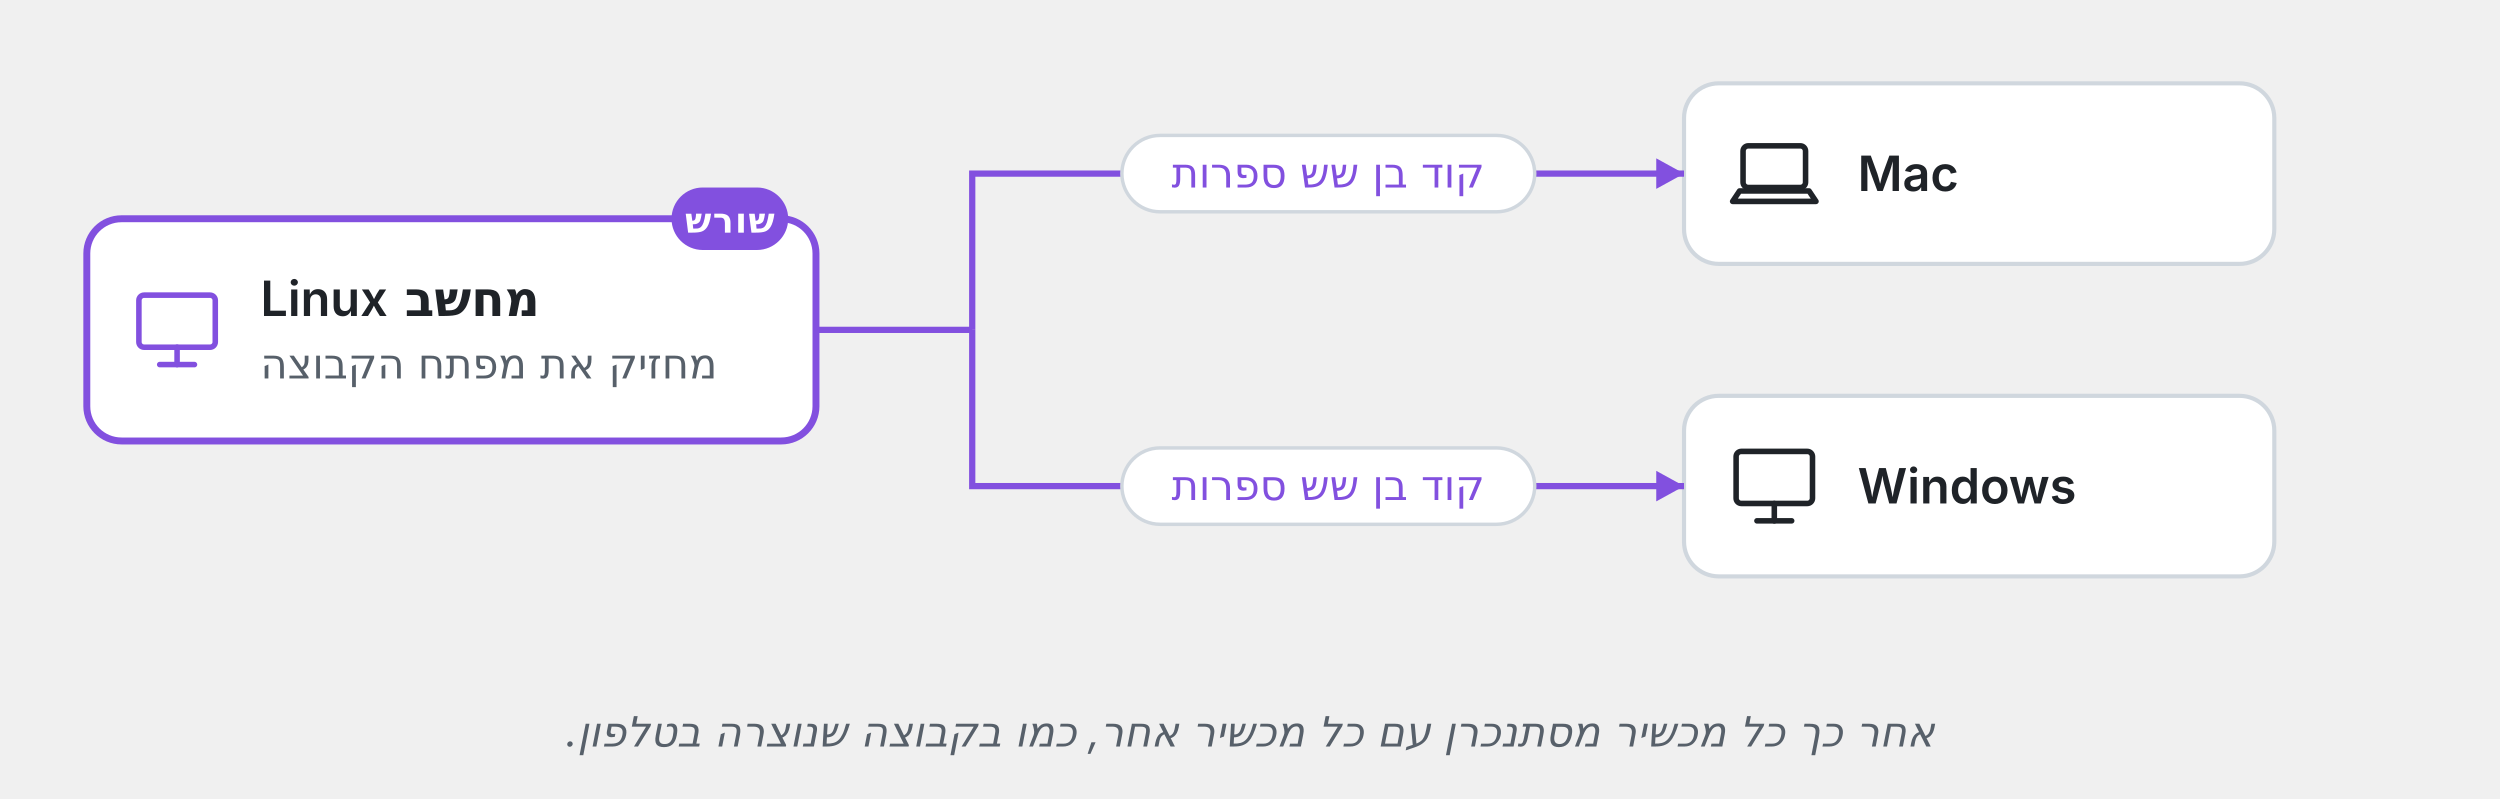
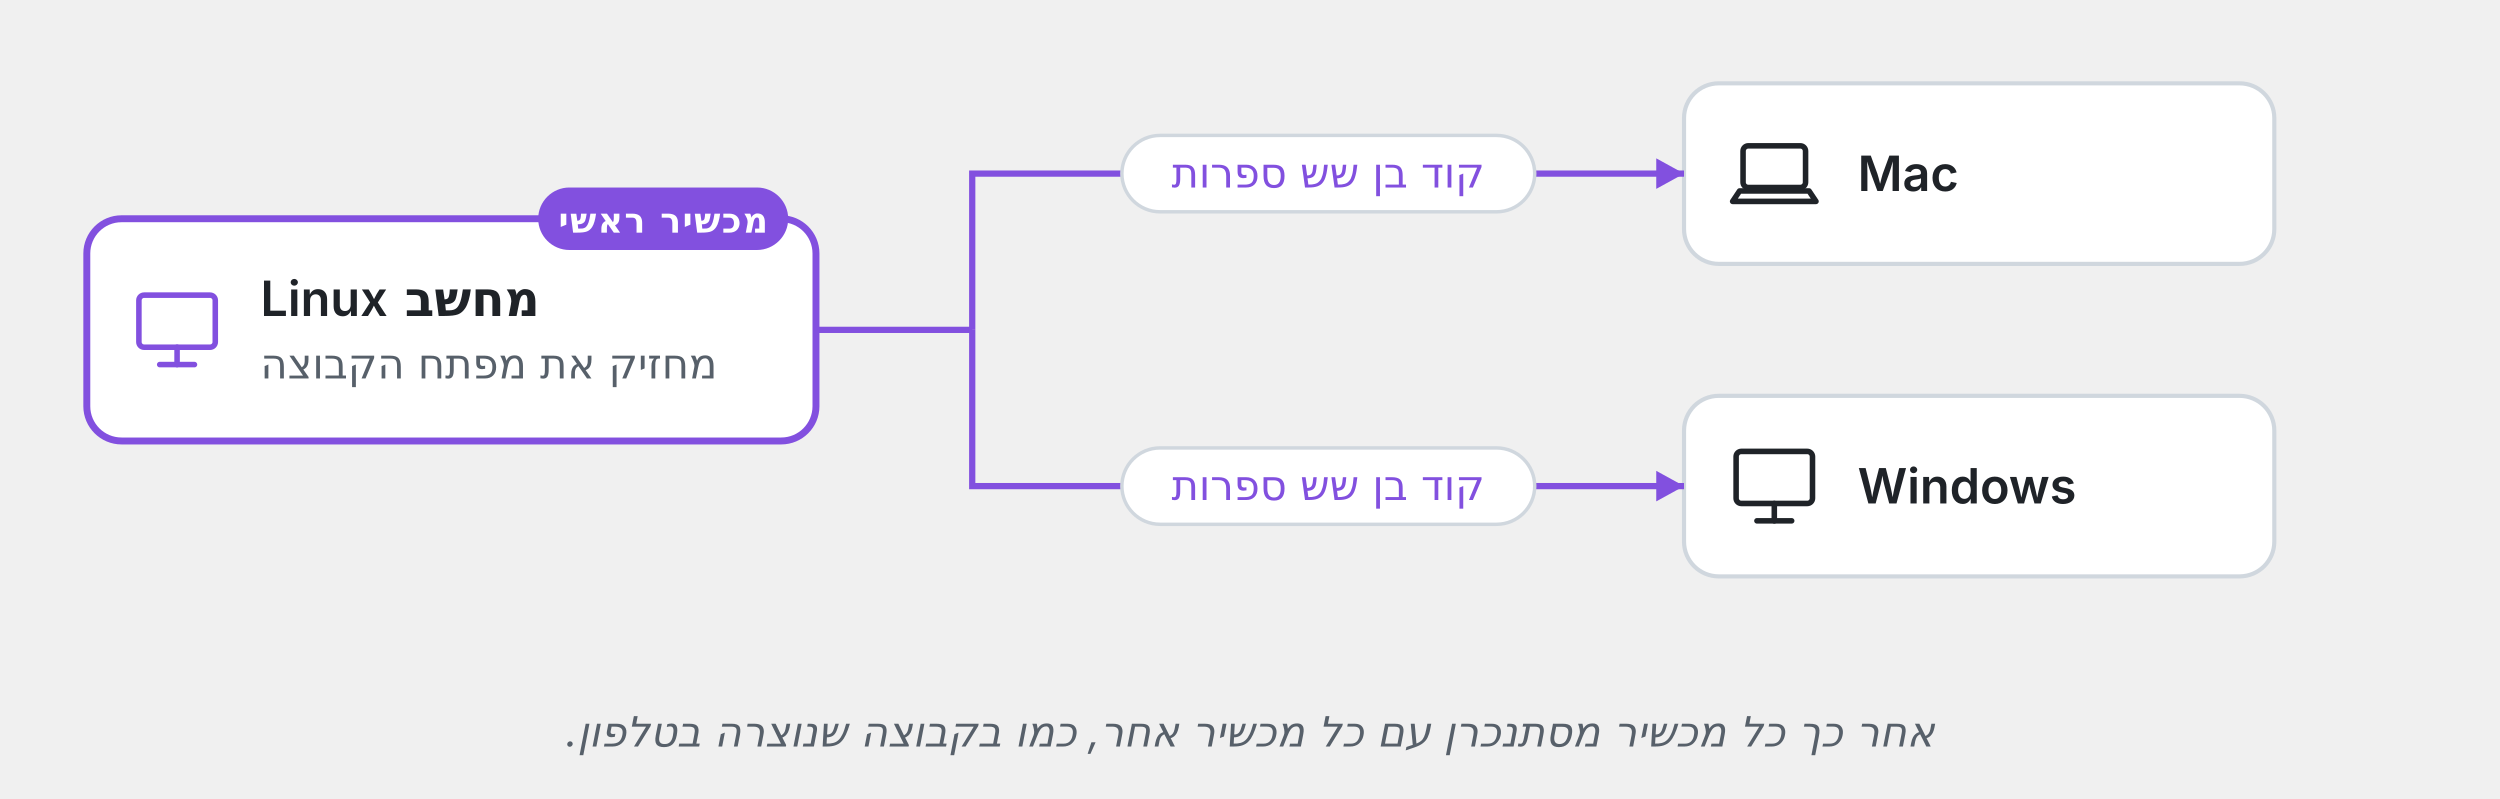
<svg xmlns="http://www.w3.org/2000/svg" lang="he" width="720" height="230" viewBox="0 0 720 230" role="img" aria-label="בלי האפליקציה, מחשב מחזיק את הקבוצה">
  <style>
  .bg { fill: none; }
  .zone { fill: #f6f8fa; stroke: #d0d7de; stroke-width: 1; }
  .zone-t { fill: #57606a; font: 600 13px system-ui, -apple-system, 'Segoe UI', sans-serif; letter-spacing: .02em; }
  .card { fill: #ffffff; stroke: #d0d7de; stroke-width: 1.2; }
  .card.key { stroke: #8250df; stroke-width: 2; }
  .card.srv { fill: #fff8c5; stroke: #d4a72c; }
  .t { fill: #1f2328; font: 600 14px system-ui, -apple-system, 'Segoe UI', sans-serif; }
  .s { fill: #57606a; font: 12px system-ui, -apple-system, 'Segoe UI', sans-serif; }
  .ic { fill: none; stroke: #1f2328; stroke-width: 1.6; stroke-linecap: round; stroke-linejoin: round; }
  .key .ic, .ic.key { stroke: #8250df; }
  .badge { fill: #8250df; }
  .badge-t { fill: #ffffff; font: 600 10px system-ui, -apple-system, 'Segoe UI', sans-serif; letter-spacing: .04em; }
  .e-tunnel { fill: none; stroke: #0969da; stroke-width: 3; }
  .e-home { fill: none; stroke: #57606a; stroke-width: 1.6; stroke-dasharray: 5 4; }
  .e-pair { fill: none; stroke: #8250df; stroke-width: 1.8; }
  .e-e2e { fill: none; stroke: #1a7f37; stroke-width: 1.8; stroke-dasharray: 2 4; stroke-linecap: round; }
  .a-tunnel { fill: #0969da; } .a-home { fill: #57606a; } .a-pair { fill: #8250df; } .a-e2e { fill: #1a7f37; }
  .lbl-bg { fill: #ffffff; stroke: #d0d7de; stroke-width: 1; }
  .lbl { fill: #1f2328; font: 12px system-ui, -apple-system, 'Segoe UI', sans-serif; }
  .lbl.tunnel { fill: #0969da; } .lbl.pair { fill: #8250df; } .lbl.e2e { fill: #1a7f37; }
  .note { fill: #57606a; font: italic 12px system-ui, -apple-system, 'Segoe UI', sans-serif; }
  @media (prefers-color-scheme: dark) {
    .zone { fill: #161b22; stroke: #30363d; }
    .zone-t, .s, .note { fill: #8b949e; }
    .card { fill: #0d1117; stroke: #3d444d; }
    .card.key { stroke: #a371f7; }
    .card.srv { fill: #272115; stroke: #9e6a03; }
    .t, .lbl { fill: #e6edf3; }
    .ic { stroke: #e6edf3; }
    .key .ic, .ic.key { stroke: #a371f7; }
    .badge { fill: #a371f7; }
    .badge-t { fill: #0d1117; }
    .e-tunnel { stroke: #4493f8; } .a-tunnel { fill: #4493f8; } .lbl.tunnel { fill: #4493f8; }
    .e-home { stroke: #8b949e; } .a-home { fill: #8b949e; }
    .e-pair { stroke: #a371f7; } .a-pair { fill: #a371f7; } .lbl.pair { fill: #a371f7; }
    .e-e2e { stroke: #3fb950; } .a-e2e { fill: #3fb950; } .lbl.e2e { fill: #3fb950; }
    .lbl-bg { fill: #0d1117; stroke: #3d444d; }
  }
</style>
  <g class="key">
    <rect class="card key" x="25.0" y="63.0" width="210" height="64" rx="10" />
    <g transform="translate(37.0,81)" class="ic">
      <rect x="3" y="4" width="22" height="15" rx="1.5" />
      <line x1="14" y1="19" x2="14" y2="24" />
      <line x1="9" y1="24" x2="19" y2="24" />
    </g>
    <text class="t" x="75.0" y="91" direction="rtl" text-anchor="end">מחשב Linux</text>
    <text class="s" x="75.0" y="109" direction="rtl" text-anchor="end">מחזיק את מפתח הקבוצה</text>
-     <rect class="badge" x="193.4" y="54.0" width="33.6" height="18" rx="9" />
-     <text class="badge-t" x="210.2" y="67.0" text-anchor="middle" direction="rtl">שורש</text>
+     <rect class="badge" x="155.0" y="54.0" width="72.0" height="18" rx="9" />
+     <text class="badge-t" x="191.0" y="67.0" text-anchor="middle" direction="rtl">מכשיר ראשי</text>
  </g>
  <g class="">
    <rect class="card " x="485.0" y="24.0" width="170" height="52" rx="10" />
    <g transform="translate(497.0,36)" class="ic">
      <rect x="5" y="6" width="18" height="12" rx="1.5" />
      <path d="M2 22h24l-2 -3H4z" />
    </g>
    <text class="t" x="535.0" y="55" direction="rtl" text-anchor="end">Mac</text>
  </g>
  <g class="">
    <rect class="card " x="485.0" y="114.0" width="170" height="52" rx="10" />
    <g transform="translate(497.0,126)" class="ic">
      <rect x="3" y="4" width="22" height="15" rx="1.5" />
      <line x1="14" y1="19" x2="14" y2="24" />
      <line x1="9" y1="24" x2="19" y2="24" />
    </g>
    <text class="t" x="535.0" y="145" direction="rtl" text-anchor="end">Windows</text>
  </g>
  <path class="e-pair" d="M235.0,95.0 L280.0,95" />
  <path class="e-pair" d="M280.0,95 L280.0,50 L485.0,50.0" />
  <path class="a-pair" d="M485.0,50.0 L477.0,45.6 L477.0,54.4z" />
  <path class="e-pair" d="M280.0,95 L280.0,140 L485.0,140.0" />
  <path class="a-pair" d="M485.0,140.0 L477.0,135.6 L477.0,144.4z" />
  <text class="note" x="360" y="215" text-anchor="middle" direction="rtl">אחר כך כל מכשיר מסתנכרן עם כל מכשיר אחר, כמו בקבוצה שנוצרה בטלפון.</text>
  <rect class="lbl-bg" x="323.1" y="39.0" width="118.9" height="22" rx="11.0" />
  <text class="lbl pair" x="382.5" y="54.0" text-anchor="middle" direction="rtl">קוד בן שש ספרות</text>
  <rect class="lbl-bg" x="323.1" y="129.0" width="118.9" height="22" rx="11.0" />
  <text class="lbl pair" x="382.5" y="144.0" text-anchor="middle" direction="rtl">קוד בן שש ספרות</text>
</svg>
